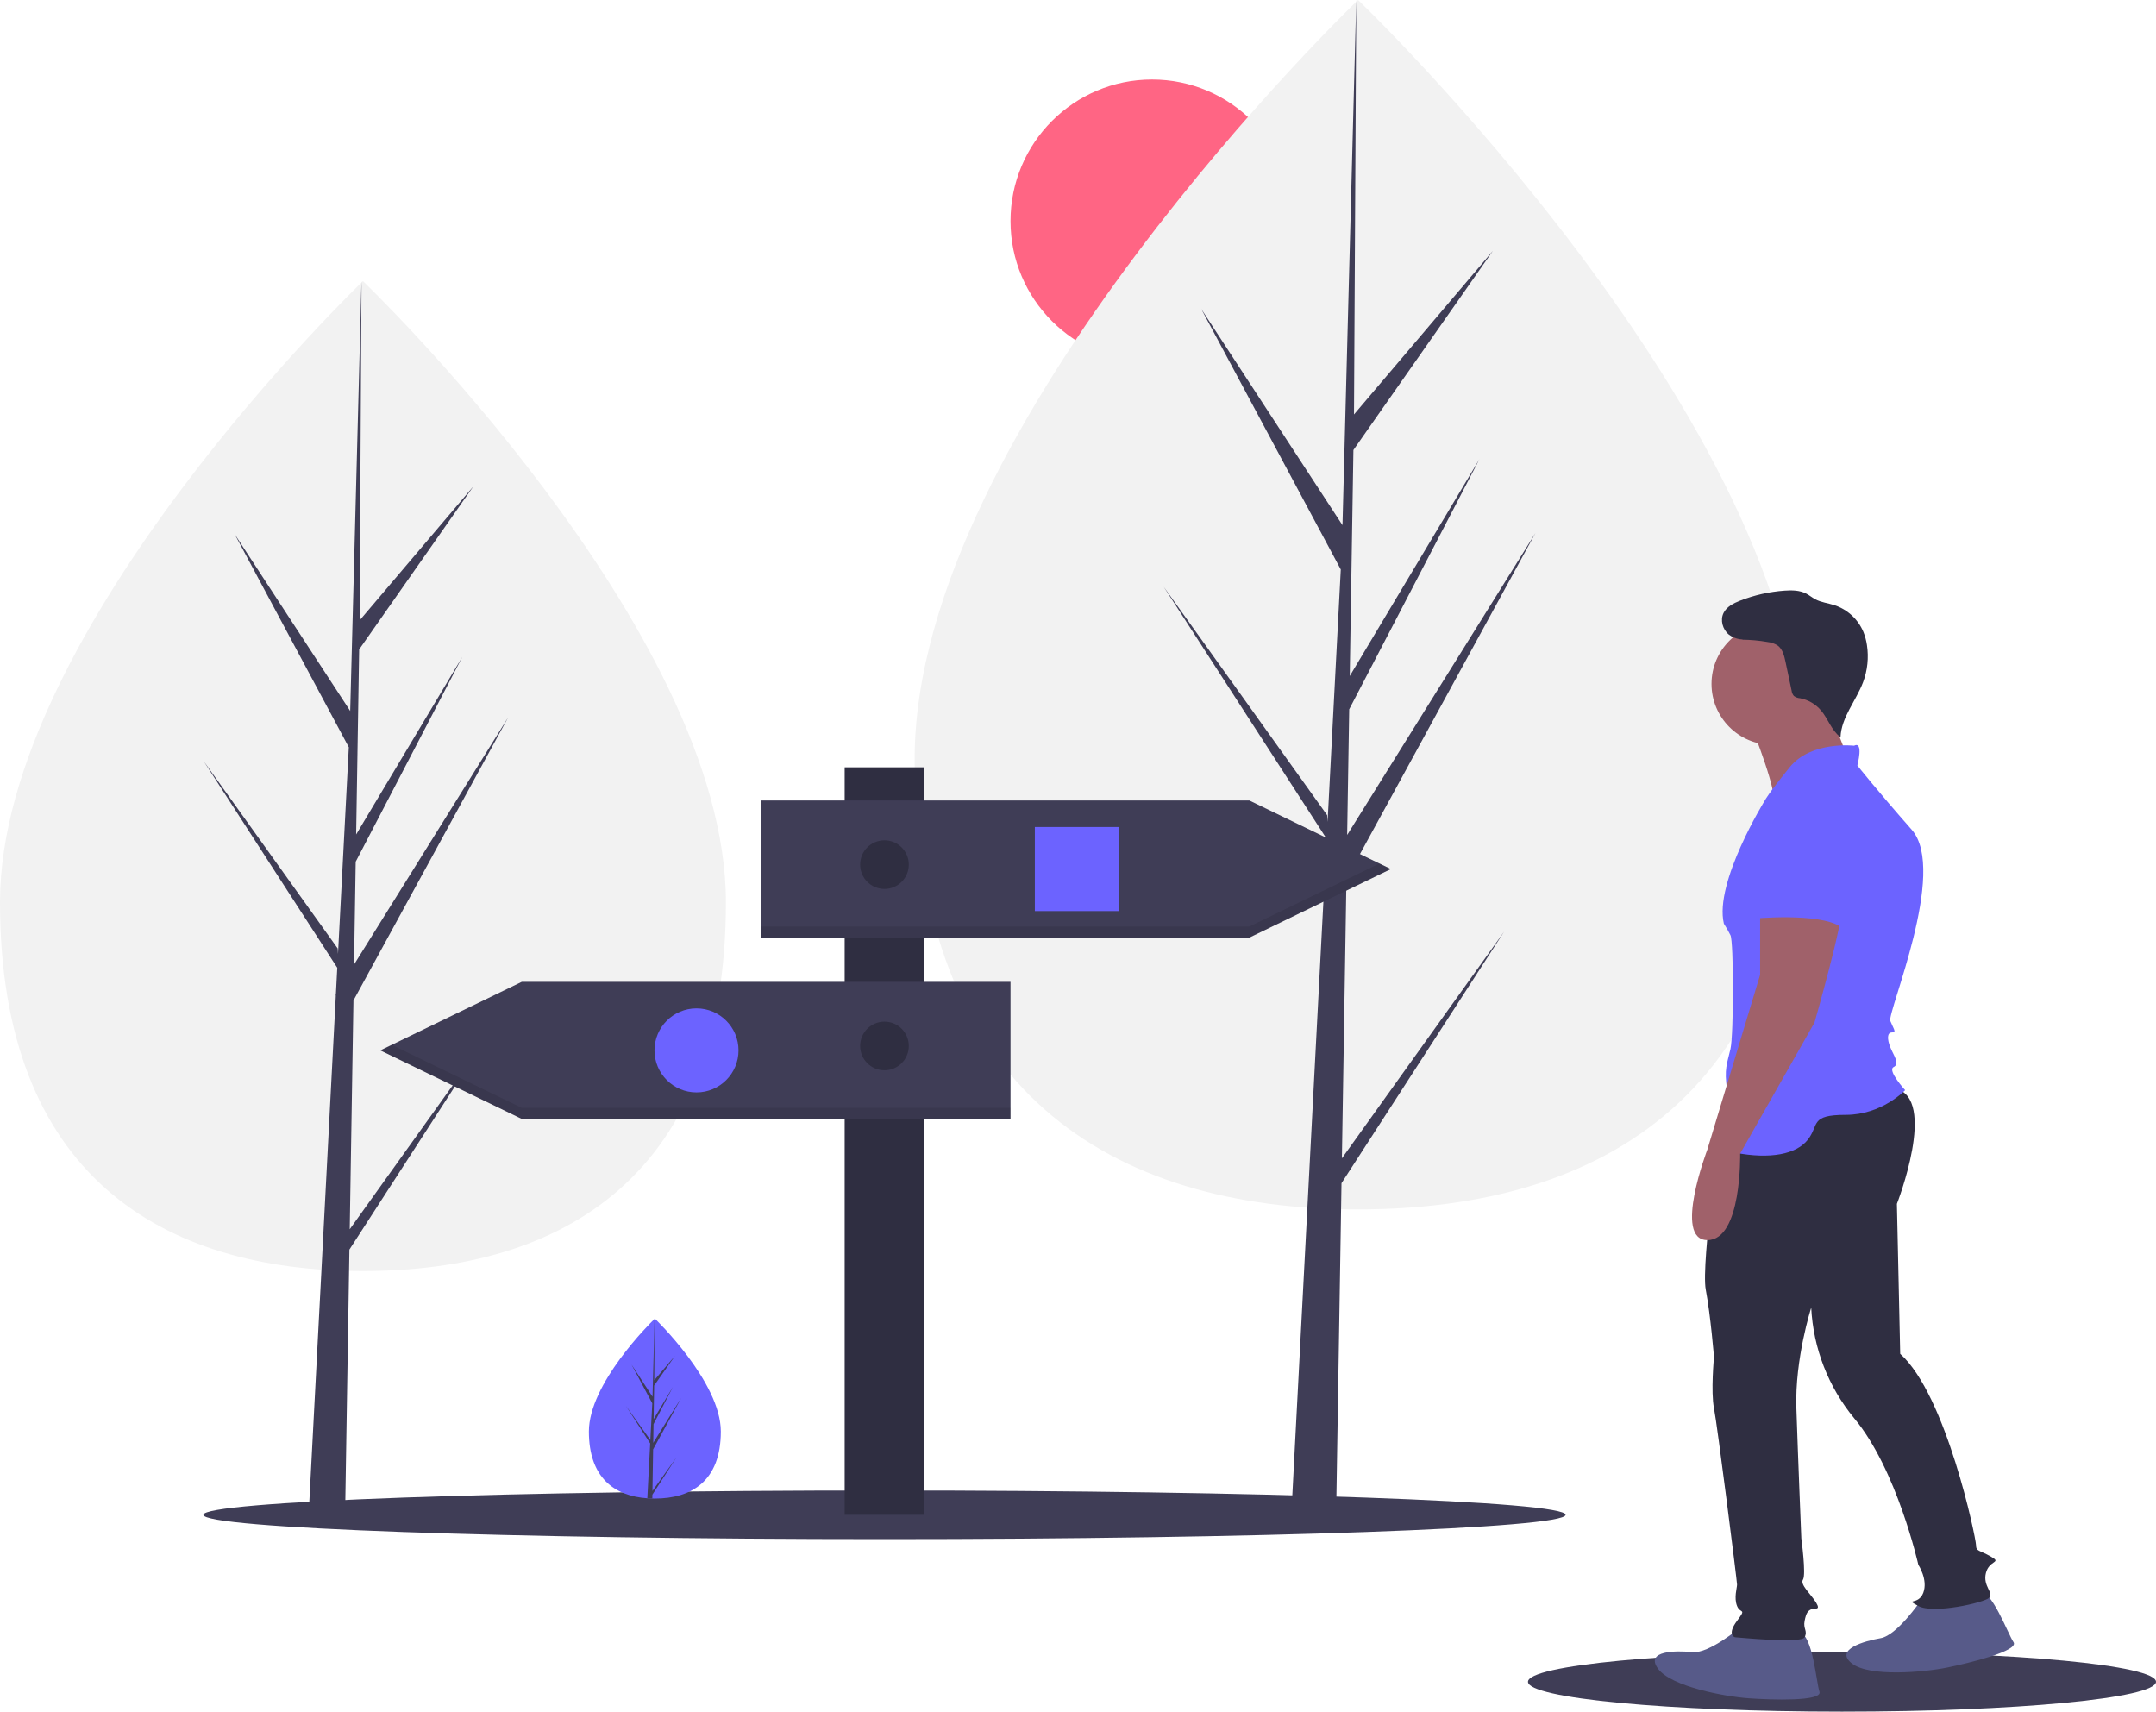
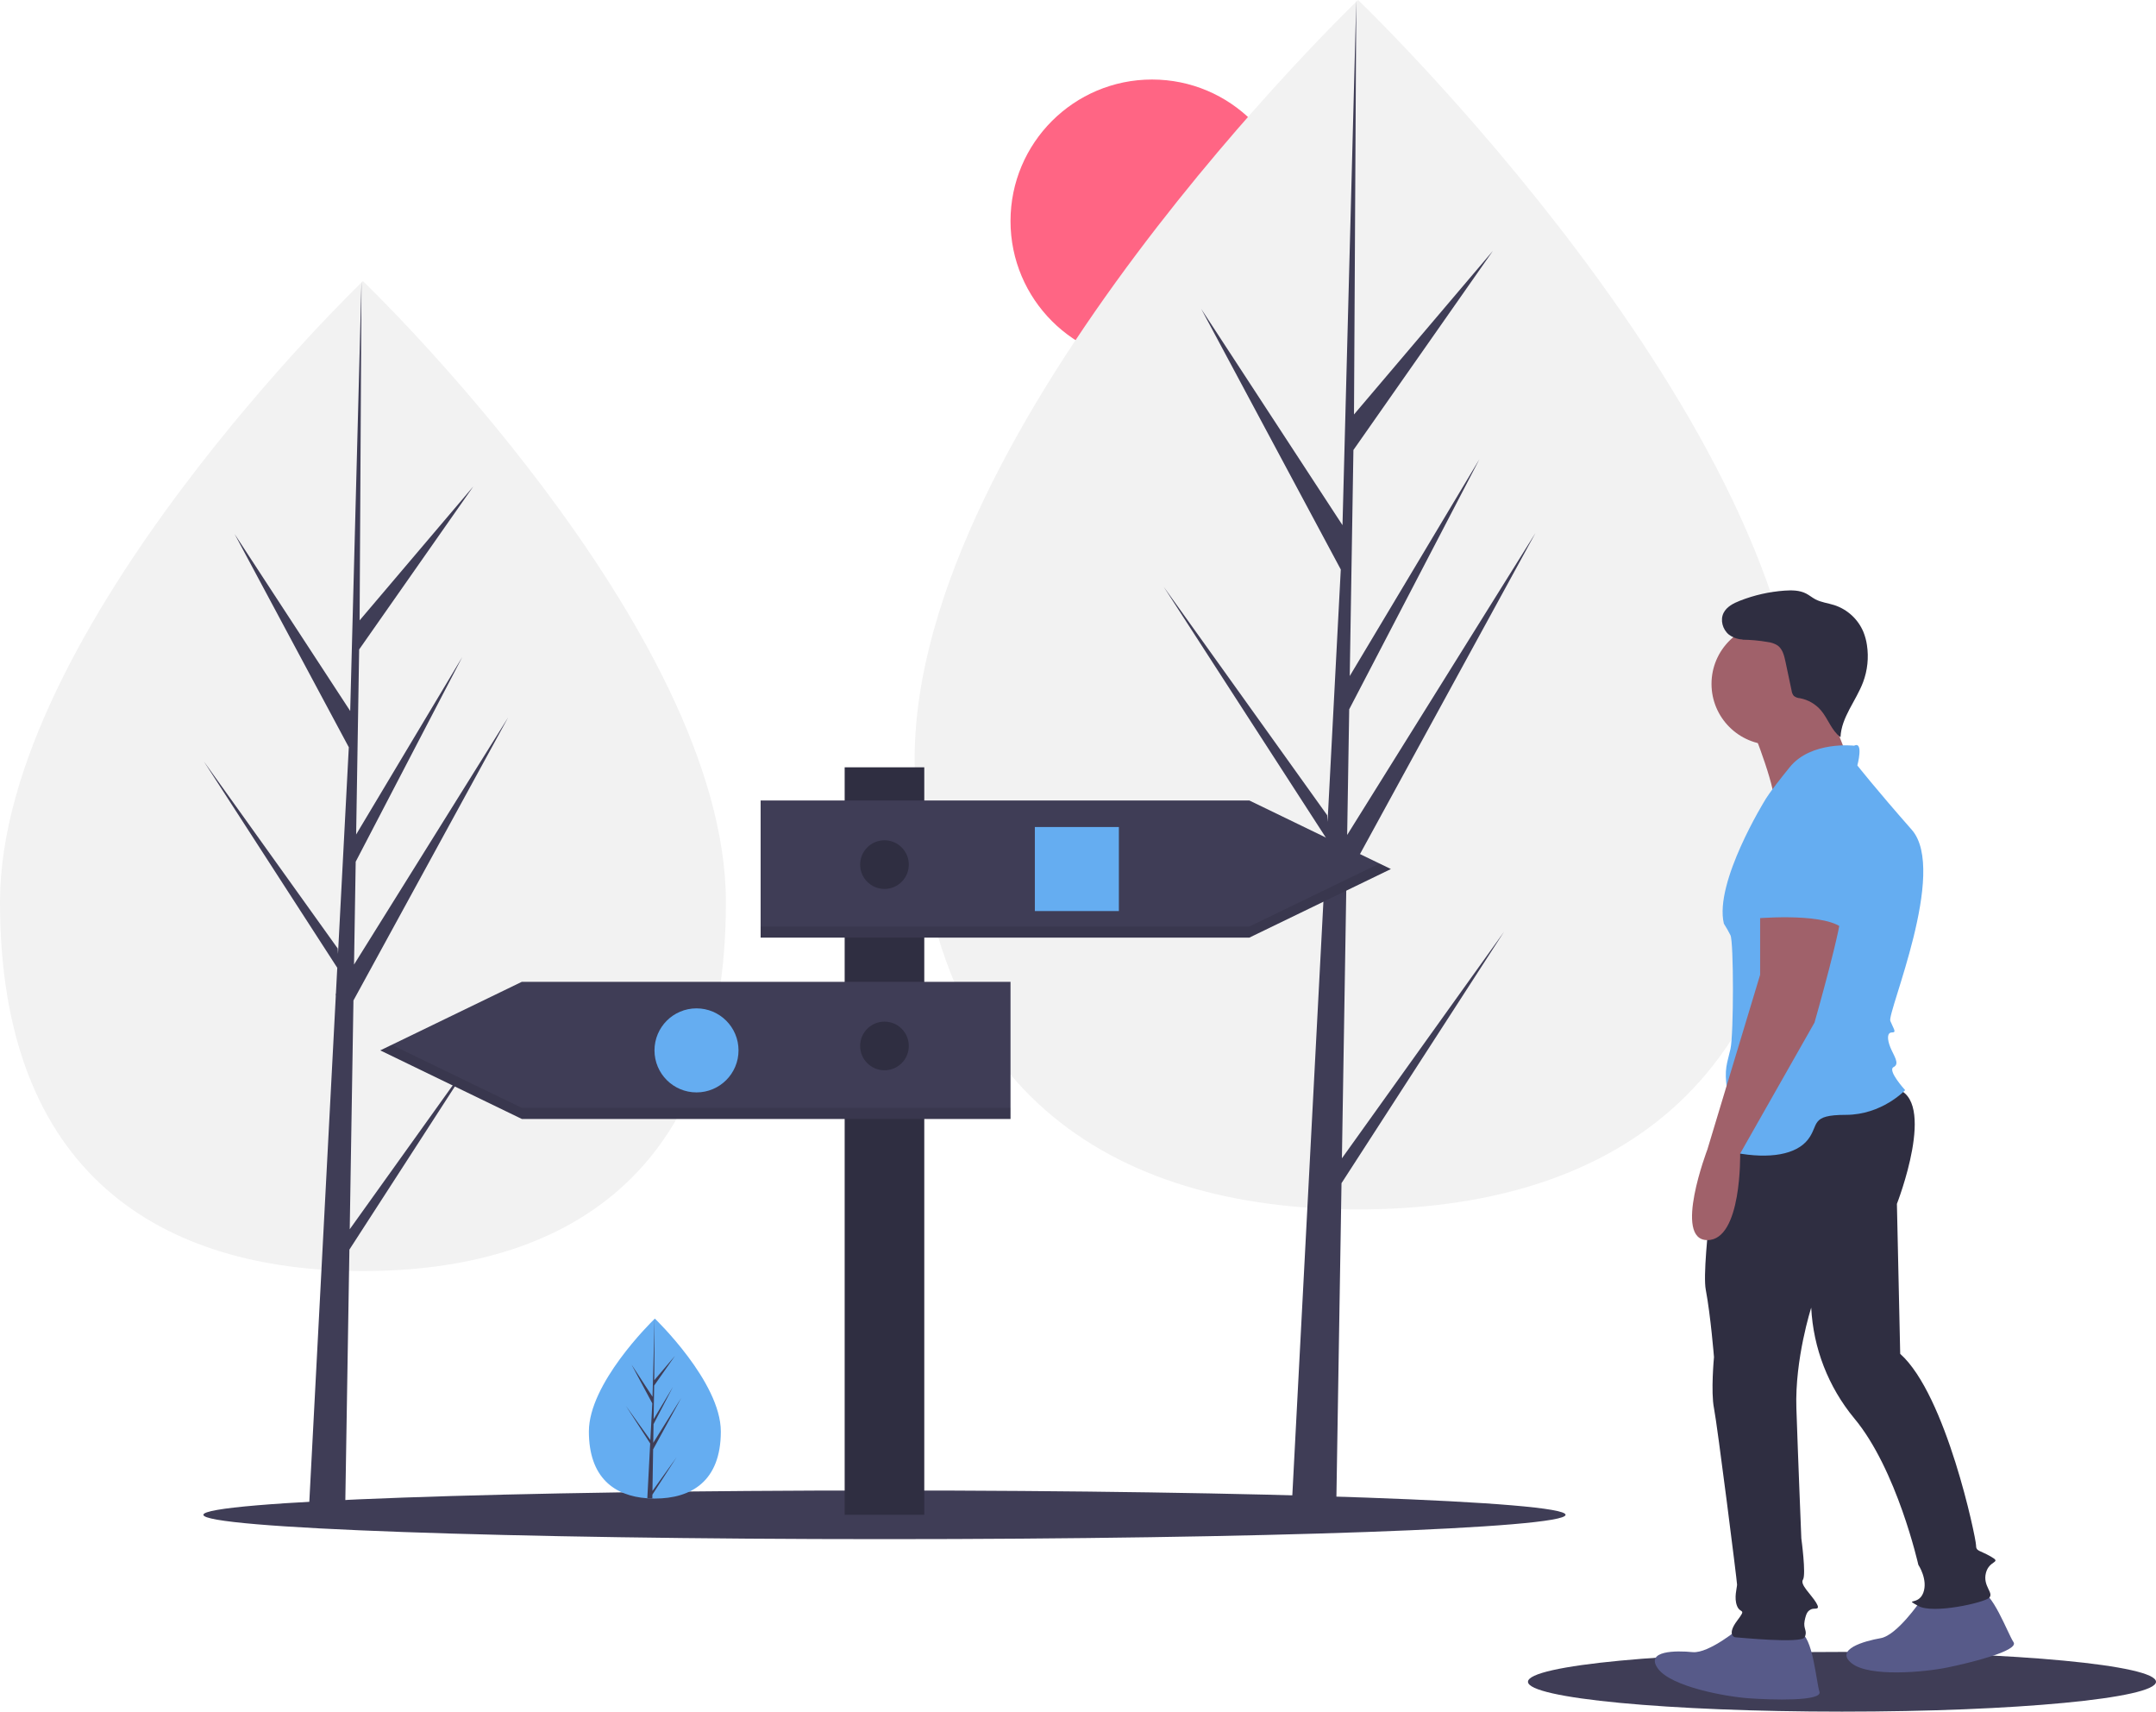
<svg xmlns="http://www.w3.org/2000/svg" id="ee68b97f-fc10-400d-a2ff-be2b67d80654" data-name="Layer 1" width="974.967" height="773.958" viewBox="0 0 974.967 773.958">
  <circle cx="520.967" cy="99.958" r="64" fill="#ff6584" />
  <path d="M440.78,470.993c0,123.61-73.484,166.77-164.132,166.77s-164.132-43.16-164.132-166.77S276.648,190.131,276.648,190.131,440.78,347.383,440.78,470.993Z" transform="translate(-112.5165 -63.02104)" fill="#f2f2f2" />
  <polygon points="158.153 555.833 159.833 452.383 229.79 324.4 160.097 436.154 160.852 389.639 209.067 297.044 161.052 377.329 161.052 377.329 162.412 293.669 214.04 219.952 162.625 280.514 163.474 127.11 158.138 330.188 158.576 321.811 106.085 241.464 157.735 337.893 152.844 431.327 152.698 428.847 92.185 344.294 152.515 437.608 151.903 449.293 151.794 449.469 151.844 450.428 139.435 687.478 156.014 687.478 158.003 565.037 218.185 471.952 158.153 555.833" fill="#3f3d56" />
  <path d="M927.164,406.143c0,151.011-89.774,203.739-200.516,203.739S526.132,557.154,526.132,406.143,726.648,63.021,726.648,63.021,927.164,255.131,927.164,406.143Z" transform="translate(-112.5165 -63.02104)" fill="#f2f2f2" />
  <polygon points="606.827 523.761 608.88 397.378 694.345 241.024 609.202 377.552 610.126 320.725 669.028 207.605 610.37 305.687 610.37 305.687 612.03 203.481 675.104 113.423 612.291 187.409 613.329 0 606.809 248.096 607.345 237.861 543.218 139.704 606.317 257.508 600.341 371.654 600.164 368.625 526.236 265.329 599.94 379.328 599.192 393.603 599.059 393.818 599.12 394.99 583.96 684.589 604.214 684.589 606.645 535.005 680.167 421.285 606.827 523.761" fill="#3f3d56" />
  <ellipse cx="399.967" cy="684.958" rx="308" ry="11" fill="#3f3d56" />
  <ellipse cx="832.967" cy="760.458" rx="142" ry="13.5" fill="#3f3d56" />
  <rect x="381.967" y="346.958" width="36" height="338" fill="#2f2e41" />
  <polygon points="564.967 423.958 343.967 423.958 343.967 361.958 564.967 361.958 628.967 392.958 564.967 423.958" fill="#3f3d56" />
  <polygon points="564.967 418.958 343.967 418.958 343.967 423.958 564.967 423.958 628.967 392.958 623.806 390.458 564.967 418.958" opacity="0.1" />
  <polygon points="235.967 505.958 456.967 505.958 456.967 443.958 235.967 443.958 171.967 474.958 235.967 505.958" fill="#3f3d56" />
  <polygon points="177.128 472.458 171.967 474.958 235.967 505.958 456.967 505.958 456.967 500.958 235.967 500.958 177.128 472.458" opacity="0.1" />
-   <rect x="467.967" y="373.958" width="38" height="38" fill="#6c63ff" />
-   <circle cx="314.967" cy="474.958" r="19" fill="#6c63ff" />
+   <rect x="467.967" y="373.958" width="38" height="38" fill="#65adf1" />
+   <circle cx="314.967" cy="474.958" r="19" fill="#65adf1" />
  <circle cx="399.967" cy="390.958" r="11" fill="#2f2e41" />
  <circle cx="399.967" cy="472.958" r="11" fill="#2f2e41" />
-   <path d="M438.483,710.315c0,22.469-13.356,30.314-29.834,30.314q-.573,0-1.143-.013c-.763-.016-1.52-.053-2.267-.104-14.871-1.052-26.424-9.301-26.424-30.197,0-21.625,27.634-48.912,29.71-50.932l.004-.004c.08-.078.12-.116.12-.116S438.483,687.847,438.483,710.315Z" transform="translate(-112.5165 -63.02104)" fill="#6c63ff" />
+   <path d="M438.483,710.315c0,22.469-13.356,30.314-29.834,30.314q-.573,0-1.143-.013c-.763-.016-1.52-.053-2.267-.104-14.871-1.052-26.424-9.301-26.424-30.197,0-21.625,27.634-48.912,29.71-50.932l.004-.004c.08-.078.12-.116.12-.116S438.483,687.847,438.483,710.315Z" transform="translate(-112.5165 -63.02104)" fill="#65adf1" />
  <path d="M407.563,737.192l10.912-15.247-10.939,16.921-.029,1.75c-.763-.016-1.52-.053-2.267-.104l1.176-22.479-.009-.174.02-.033.111-2.123L395.571,698.74,406.572,714.11l.025.451.889-16.985-9.388-17.528,9.503,14.547.925-35.212.004-.12v.116l-.154,27.767,9.347-11.008L408.337,689.539l-.247,15.207,8.727-14.594-8.763,16.832-.138,8.454,12.669-20.313-12.717,23.263Z" transform="translate(-112.5165 -63.02104)" fill="#3f3d56" />
  <path d="M899.524,798.893s-14.159,11.923-21.611,11.178-21.611-.745-15.649,7.452,30.554,12.669,40.987,13.414,33.535,1.49,32.044-2.981S932.313,802.619,926.351,801.129,899.524,798.893,899.524,798.893Z" transform="translate(-112.5165 -63.02104)" fill="#575a89" />
  <path d="M980.789,787.186s-10.434,15.29-17.812,16.575-21.016,5.09-13.071,11.384,32.834,3.991,43.084,1.905,32.701-7.577,30.064-11.483-9.681-23.604-15.824-23.437S980.789,787.186,980.789,787.186Z" transform="translate(-112.5165 -63.02104)" fill="#575a89" />
  <path d="M891.229,568.517s-9.591,65.684-7.355,77.607,3.726,30.554,3.726,30.554-1.49,15.649,0,23.102,10.433,78.247,10.433,79.738-1.49,5.962,0,9.688,4.471.745,0,6.707-1.49,7.452-.745,7.452,29.809,2.981,31.299,0-.745-3.726,0-7.452,1.49-4.471,2.981-5.216,4.471.745,2.236-2.981-7.452-8.197-5.962-10.433-.745-18.63-.745-18.63-1.49-36.515-2.236-58.872,6.707-45.458,6.707-45.458a85.264,85.264,0,0,0,19.376,49.929c19.376,23.102,29.063,66.324,29.063,66.324s4.471,6.707,2.236,12.669-8.943,2.236-2.236,5.962,29.809-1.49,32.044-3.726-2.981-5.216-1.49-11.178,7.452-4.471,2.236-7.452-6.707-2.236-6.707-5.216-13.414-67.814-34.28-86.445l-1.49-67.814s18.63-47.694-.745-52.165S891.229,568.517,891.229,568.517Z" transform="translate(-112.5165 -63.02104)" fill="#2f2e41" />
  <path d="M904.74,392.006s12.669,31.299,9.688,35.77,36.515-14.904,36.515-14.904-12.669-31.299-12.669-35.025S904.74,392.006,904.74,392.006Z" transform="translate(-112.5165 -63.02104)" fill="#a0616a" />
  <circle cx="801.539" cy="309.237" r="27.573" fill="#a0616a" />
-   <path d="M950.943,400.204s-19.376-2.236-29.063,9.688-11.178,14.904-11.178,14.904-23.102,37.261-18.63,55.891a53.906,53.906,0,0,1,2.981,5.216c1.49,2.981,1.49,44.713,0,51.42s-2.981,8.943-1.49,18.63-11.923,25.337,3.726,28.318,27.573.745,32.789-5.962.745-11.178,17.14-11.178,26.828-11.178,26.828-11.178-8.197-8.943-5.216-10.433,0-5.216-1.49-8.943-1.49-6.707.745-6.707.745-1.49-.745-5.216,26.082-67.814,9.688-86.445-24.592-29.063-24.592-29.063S955.415,397.968,950.943,400.204Z" transform="translate(-112.5165 -63.02104)" fill="#6c63ff" />
+   <path d="M950.943,400.204s-19.376-2.236-29.063,9.688-11.178,14.904-11.178,14.904-23.102,37.261-18.63,55.891a53.906,53.906,0,0,1,2.981,5.216c1.49,2.981,1.49,44.713,0,51.42s-2.981,8.943-1.49,18.63-11.923,25.337,3.726,28.318,27.573.745,32.789-5.962.745-11.178,17.14-11.178,26.828-11.178,26.828-11.178-8.197-8.943-5.216-10.433,0-5.216-1.49-8.943-1.49-6.707.745-6.707.745-1.49-.745-5.216,26.082-67.814,9.688-86.445-24.592-29.063-24.592-29.063S955.415,397.968,950.943,400.204Z" transform="translate(-112.5165 -63.02104)" fill="#65adf1" />
  <path d="M908.466,470.999v32.789L884.619,582.781s-15.649,40.987,0,40.987,14.811-39.12,14.811-39.12l33.628-59.248s13.414-46.948,11.923-50.675S908.466,470.999,908.466,470.999Z" transform="translate(-112.5165 -63.02104)" fill="#a0616a" />
-   <path d="M921.135,422.56s-22.356,8.943-16.395,32.789,0,23.102,0,23.102,30.554-2.981,40.242,3.726l2.236-8.943S956.16,421.815,921.135,422.56Z" transform="translate(-112.5165 -63.02104)" fill="#6c63ff" />
+   <path d="M921.135,422.56s-22.356,8.943-16.395,32.789,0,23.102,0,23.102,30.554-2.981,40.242,3.726l2.236-8.943S956.16,421.815,921.135,422.56Z" transform="translate(-112.5165 -63.02104)" fill="#65adf1" />
  <path d="M904.64,351.559a11.001,11.001,0,0,1-10.334-1.608c-2.809-2.314-4-6.585-2.348-9.828,1.427-2.8,4.479-4.337,7.406-5.482a68.83,68.83,0,0,1,20.171-4.555c3.297-.234,6.759-.197,9.701,1.309,1.456.745,2.72,1.821,4.162,2.592,2.651,1.419,5.735,1.735,8.6,2.648A21.526,21.526,0,0,1,955.152,348.728a25.939,25.939,0,0,1,1.62,6.003,33.435,33.435,0,0,1-1.739,16.738c-3.177,8.458-9.839,15.852-10.215,24.879-4.078-2.959-5.59-8.299-8.858-12.133a16.503,16.503,0,0,0-9.419-5.463,5.246,5.246,0,0,1-2.808-1.024,4.52,4.52,0,0,1-1.025-2.392l-2.79-13.174c-.568-2.681-1.285-5.604-3.489-7.234a10.558,10.558,0,0,0-4.548-1.602,71.339,71.339,0,0,0-11.65-1.062" transform="translate(-112.5165 -63.02104)" fill="#2f2e41" />
</svg>
